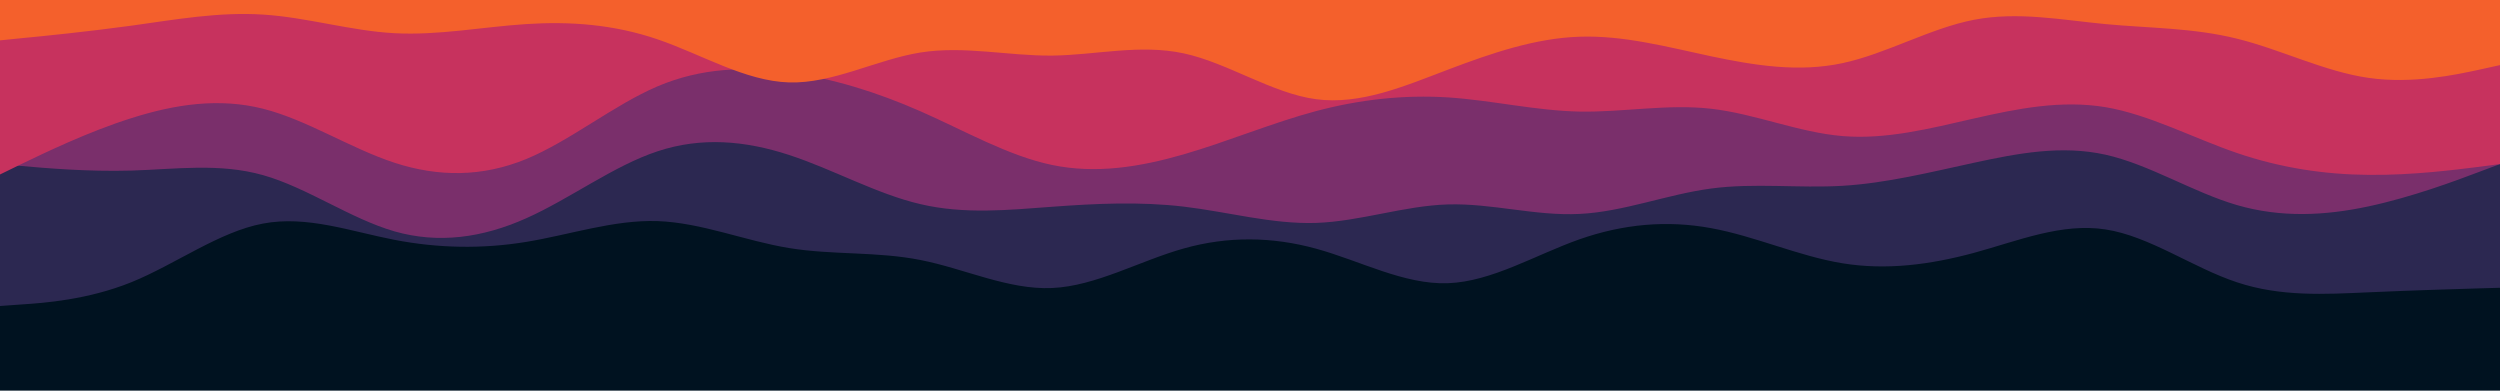
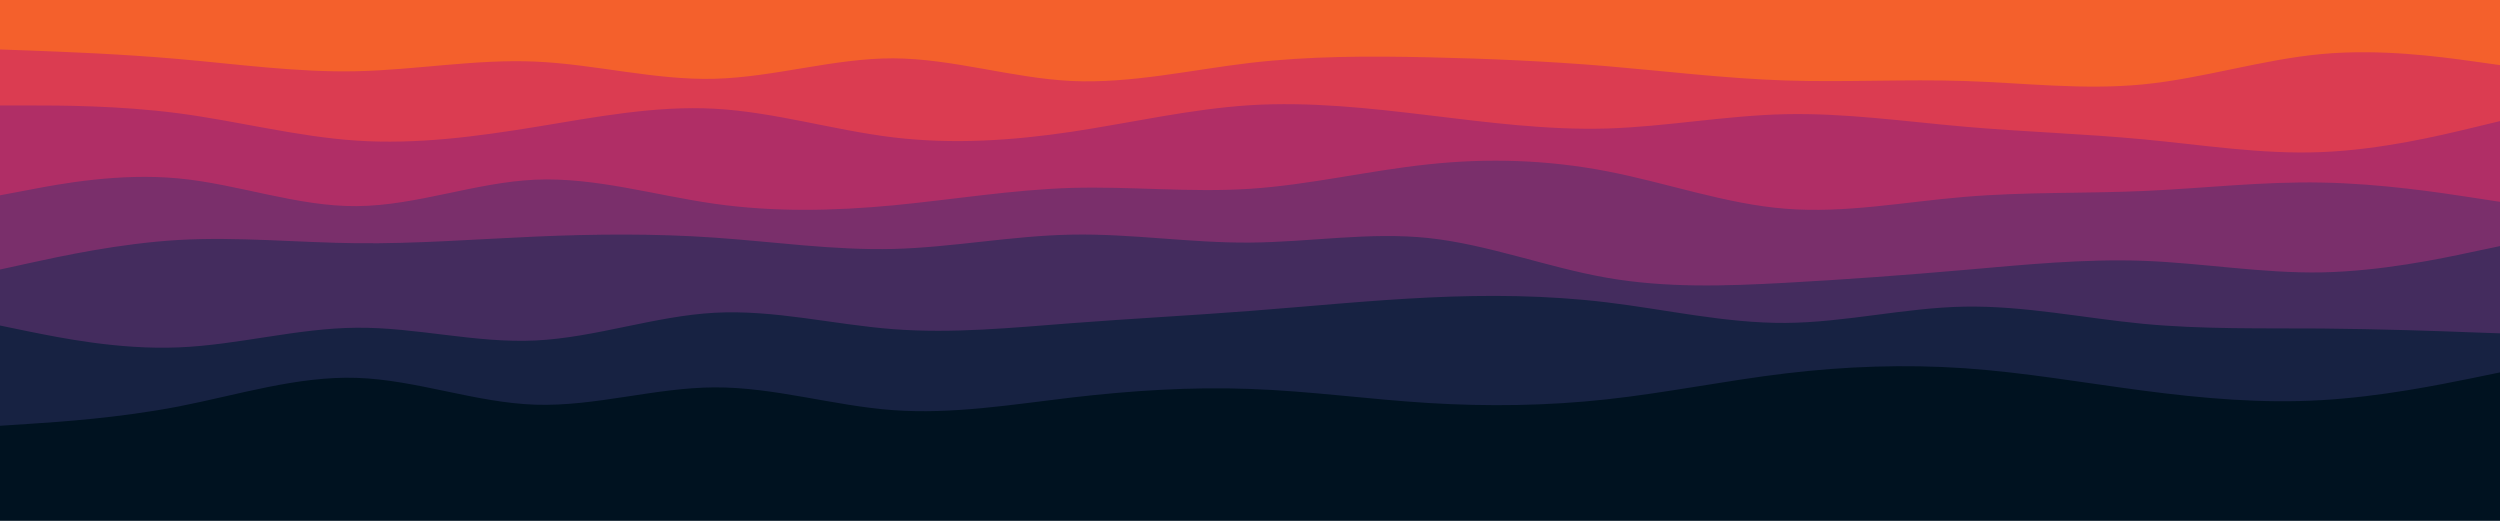
- <svg xmlns="http://www.w3.org/2000/svg" id="visual" viewBox="0 0 1920 300" width="1920" height="300" version="1.1">
-   <rect x="0" y="0" width="1920" height="300" fill="#001220" />
-   <path d="M0 260L16.8 260C33.7 260 67.3 260 101 252.2C134.7 244.3 168.3 228.7 202 234.7C235.7 240.7 269.3 268.3 303 280.3C336.7 292.3 370.3 288.7 404 274.2C437.7 259.7 471.3 234.3 505 234.2C538.7 234 572.3 259 606 263.3C639.7 267.7 673.3 251.3 707 247.8C740.7 244.3 774.3 253.7 808 262C841.7 270.3 875.3 277.7 909.2 272.7C943 267.7 977 250.3 1010.8 243.5C1044.7 236.7 1078.3 240.3 1112 246.5C1145.7 252.7 1179.3 261.3 1213 263.3C1246.7 265.3 1280.3 260.7 1314 255.8C1347.7 251 1381.3 246 1415 247.5C1448.7 249 1482.3 257 1516 260C1549.7 263 1583.3 261 1617 255.5C1650.7 250 1684.3 241 1718 233C1751.7 225 1785.3 218 1819 213.7C1852.7 209.3 1886.3 207.7 1903.2 206.8L1920 206L1920 0L1903.2 0C1886.3 0 1852.7 0 1819 0C1785.3 0 1751.7 0 1718 0C1684.3 0 1650.7 0 1617 0C1583.3 0 1549.7 0 1516 0C1482.3 0 1448.7 0 1415 0C1381.3 0 1347.7 0 1314 0C1280.3 0 1246.7 0 1213 0C1179.3 0 1145.7 0 1112 0C1078.3 0 1044.7 0 1010.8 0C977 0 943 0 909.2 0C875.3 0 841.7 0 808 0C774.3 0 740.7 0 707 0C673.3 0 639.7 0 606 0C572.3 0 538.7 0 505 0C471.3 0 437.7 0 404 0C370.3 0 336.7 0 303 0C269.3 0 235.7 0 202 0C168.3 0 134.7 0 101 0C67.3 0 33.7 0 16.8 0L0 0Z" fill="#001220" />
-   <path d="M0 235L16.8 233.8C33.7 232.7 67.3 230.3 101 216.7C134.7 203 168.3 178 202 171.7C235.7 165.3 269.3 177.7 303 184.2C336.7 190.7 370.3 191.3 404 185.8C437.7 180.3 471.3 168.7 505 169.8C538.7 171 572.3 185 606 190.5C639.7 196 673.3 193 707 199.7C740.7 206.3 774.3 222.7 808 221.2C841.7 219.7 875.3 200.3 909.2 190.8C943 181.3 977 181.7 1010.8 191C1044.7 200.3 1078.3 218.7 1112 217.5C1145.7 216.3 1179.3 195.7 1213 183.8C1246.7 172 1280.3 169 1314 175.2C1347.7 181.3 1381.3 196.7 1415 202.2C1448.7 207.7 1482.3 203.3 1516 194.2C1549.7 185 1583.3 171 1617 176.2C1650.7 181.3 1684.3 205.7 1718 216.8C1751.7 228 1785.3 226 1819 224.5C1852.7 223 1886.3 222 1903.2 221.5L1920 221L1920 0L1903.2 0C1886.3 0 1852.7 0 1819 0C1785.3 0 1751.7 0 1718 0C1684.3 0 1650.7 0 1617 0C1583.3 0 1549.7 0 1516 0C1482.3 0 1448.7 0 1415 0C1381.3 0 1347.7 0 1314 0C1280.3 0 1246.7 0 1213 0C1179.3 0 1145.7 0 1112 0C1078.3 0 1044.7 0 1010.8 0C977 0 943 0 909.2 0C875.3 0 841.7 0 808 0C774.3 0 740.7 0 707 0C673.3 0 639.7 0 606 0C572.3 0 538.7 0 505 0C471.3 0 437.7 0 404 0C370.3 0 336.7 0 303 0C269.3 0 235.7 0 202 0C168.3 0 134.7 0 101 0C67.3 0 33.7 0 16.8 0L0 0Z" fill="#2c2851" />
-   <path d="M0 126L16.8 127.5C33.7 129 67.3 132 101 131C134.7 130 168.3 125 202 134.5C235.7 144 269.3 168 303 177.7C336.7 187.3 370.3 182.7 404 167.7C437.7 152.7 471.3 127.3 505 116.2C538.7 105 572.3 108 606 119C639.7 130 673.3 149 707 156.8C740.7 164.7 774.3 161.3 808 158.8C841.7 156.3 875.3 154.7 909.2 158.7C943 162.7 977 172.3 1010.8 171.2C1044.7 170 1078.3 158 1112 157C1145.7 156 1179.3 166 1213 164.3C1246.7 162.7 1280.3 149.3 1314 144.8C1347.7 140.3 1381.3 144.7 1415 142.7C1448.7 140.7 1482.3 132.3 1516 125C1549.7 117.7 1583.3 111.3 1617 118.8C1650.7 126.3 1684.3 147.7 1718 157.5C1751.7 167.3 1785.3 165.7 1819 158.5C1852.7 151.3 1886.3 138.7 1903.2 132.3L1920 126L1920 0L1903.2 0C1886.3 0 1852.7 0 1819 0C1785.3 0 1751.7 0 1718 0C1684.3 0 1650.7 0 1617 0C1583.3 0 1549.7 0 1516 0C1482.3 0 1448.7 0 1415 0C1381.3 0 1347.7 0 1314 0C1280.3 0 1246.7 0 1213 0C1179.3 0 1145.7 0 1112 0C1078.3 0 1044.7 0 1010.8 0C977 0 943 0 909.2 0C875.3 0 841.7 0 808 0C774.3 0 740.7 0 707 0C673.3 0 639.7 0 606 0C572.3 0 538.7 0 505 0C471.3 0 437.7 0 404 0C370.3 0 336.7 0 303 0C269.3 0 235.7 0 202 0C168.3 0 134.7 0 101 0C67.3 0 33.7 0 16.8 0L0 0Z" fill="#7a2f6b" />
-   <path d="M0 134L16.8 125.8C33.7 117.7 67.3 101.3 101 90.7C134.7 80 168.3 75 202 83.5C235.7 92 269.3 114 303 125C336.7 136 370.3 136 404 122.2C437.7 108.3 471.3 80.7 505 66.3C538.7 52 572.3 51 606 55.7C639.7 60.3 673.3 70.7 707 85.5C740.7 100.3 774.3 119.7 808 126.7C841.7 133.7 875.3 128.3 909.2 118.5C943 108.7 977 94.3 1010.8 85.3C1044.7 76.3 1078.3 72.7 1112 74.8C1145.7 77 1179.3 85 1213 85.7C1246.7 86.3 1280.3 79.7 1314 83.5C1347.7 87.3 1381.3 101.7 1415 104.5C1448.7 107.3 1482.3 98.7 1516 91C1549.7 83.3 1583.3 76.7 1617 82.3C1650.7 88 1684.3 106 1718 117.5C1751.7 129 1785.3 134 1819 134.3C1852.7 134.7 1886.3 130.3 1903.2 128.2L1920 126L1920 0L1903.2 0C1886.3 0 1852.7 0 1819 0C1785.3 0 1751.7 0 1718 0C1684.3 0 1650.7 0 1617 0C1583.3 0 1549.7 0 1516 0C1482.3 0 1448.7 0 1415 0C1381.3 0 1347.7 0 1314 0C1280.3 0 1246.7 0 1213 0C1179.3 0 1145.7 0 1112 0C1078.3 0 1044.7 0 1010.8 0C977 0 943 0 909.2 0C875.3 0 841.7 0 808 0C774.3 0 740.7 0 707 0C673.3 0 639.7 0 606 0C572.3 0 538.7 0 505 0C471.3 0 437.7 0 404 0C370.3 0 336.7 0 303 0C269.3 0 235.7 0 202 0C168.3 0 134.7 0 101 0C67.3 0 33.7 0 16.8 0L0 0Z" fill="#c7325e" />
-   <path d="M0 31L16.8 29.3C33.7 27.7 67.3 24.3 101 19.7C134.7 15 168.3 9 202 11.2C235.7 13.3 269.3 23.7 303 25.5C336.7 27.3 370.3 20.7 404 18.5C437.7 16.3 471.3 18.7 505 30.2C538.7 41.7 572.3 62.3 606 63.3C639.7 64.3 673.3 45.7 707 40.3C740.7 35 774.3 43 808 42.7C841.7 42.3 875.3 33.7 909.2 41C943 48.3 977 71.7 1010.8 76.2C1044.7 80.7 1078.3 66.3 1112 53.5C1145.7 40.7 1179.3 29.3 1213 28.2C1246.7 27 1280.3 36 1314 43.2C1347.7 50.3 1381.3 55.7 1415 48.5C1448.7 41.3 1482.3 21.7 1516 15.2C1549.7 8.7 1583.3 15.3 1617 18.5C1650.7 21.7 1684.3 21.3 1718 29.7C1751.7 38 1785.3 55 1819 59.8C1852.7 64.7 1886.3 57.3 1903.2 53.7L1920 50L1920 0L1903.2 0C1886.3 0 1852.7 0 1819 0C1785.3 0 1751.7 0 1718 0C1684.3 0 1650.7 0 1617 0C1583.3 0 1549.7 0 1516 0C1482.3 0 1448.7 0 1415 0C1381.3 0 1347.7 0 1314 0C1280.3 0 1246.7 0 1213 0C1179.3 0 1145.7 0 1112 0C1078.3 0 1044.7 0 1010.8 0C977 0 943 0 909.2 0C875.3 0 841.7 0 808 0C774.3 0 740.7 0 707 0C673.3 0 639.7 0 606 0C572.3 0 538.7 0 505 0C471.3 0 437.7 0 404 0C370.3 0 336.7 0 303 0C269.3 0 235.7 0 202 0C168.3 0 134.7 0 101 0C67.3 0 33.7 0 16.8 0L0 0Z" fill="#f4602c" />
+ <svg xmlns="http://www.w3.org/2000/svg" id="visual" viewBox="0 0 1920 400" width="1920" height="400" version="1.1">
+   <rect x="0" y="0" width="1920" height="400" fill="#001220" />
+   <path d="M0 346L22.8 351.3C45.7 356.7 91.3 367.3 137 365.3C182.7 363.3 228.3 348.7 274 343.3C319.7 338 365.3 342 411.2 347.3C457 352.7 503 359.3 548.8 359.8C594.7 360.3 640.3 354.7 686 353.3C731.7 352 777.3 355 823 356.2C868.7 357.3 914.3 356.7 960 353.7C1005.7 350.7 1051.3 345.3 1097 348.8C1142.7 352.3 1188.3 364.7 1234 362.7C1279.7 360.7 1325.3 344.3 1371.2 340.7C1417 337 1463 346 1508.8 346.2C1554.7 346.3 1600.3 337.7 1646 333C1691.7 328.3 1737.3 327.7 1783 330.5C1828.7 333.3 1874.3 339.7 1897.2 342.8L1920 346L1920 0L1897.2 0C1874.3 0 1828.7 0 1783 0C1737.3 0 1691.7 0 1646 0C1600.3 0 1554.7 0 1508.8 0C1463 0 1417 0 1371.2 0C1325.3 0 1279.7 0 1234 0C1188.3 0 1142.7 0 1097 0C1051.3 0 1005.7 0 960 0C914.3 0 868.7 0 823 0C777.3 0 731.7 0 686 0C640.3 0 594.7 0 548.8 0C503 0 457 0 411.2 0C365.3 0 319.7 0 274 0C228.3 0 182.7 0 137 0C91.3 0 45.7 0 22.8 0L0 0Z" fill="#001220" />
+   <path d="M0 327L22.8 325.5C45.7 324 91.3 321 137 312.2C182.7 303.3 228.3 288.7 274 290.2C319.7 291.7 365.3 309.3 411.2 310.8C457 312.3 503 297.7 548.8 297.5C594.7 297.3 640.3 311.7 686 315C731.7 318.3 777.3 310.7 823 305.3C868.7 300 914.3 297 960 298.7C1005.7 300.3 1051.3 306.7 1097 309.5C1142.7 312.3 1188.3 311.7 1234 306.7C1279.7 301.7 1325.3 292.3 1371.2 286.8C1417 281.3 1463 279.7 1508.8 282.8C1554.7 286 1600.3 294 1646 300C1691.7 306 1737.3 310 1783 307.3C1828.7 304.7 1874.3 295.3 1897.2 290.7L1920 286L1920 0L1897.2 0C1874.3 0 1828.7 0 1783 0C1737.3 0 1691.7 0 1646 0C1600.3 0 1554.7 0 1508.8 0C1463 0 1417 0 1371.2 0C1325.3 0 1279.7 0 1234 0C1188.3 0 1142.7 0 1097 0C1051.3 0 1005.7 0 960 0C914.3 0 868.7 0 823 0C777.3 0 731.7 0 686 0C640.3 0 594.7 0 548.8 0C503 0 457 0 411.2 0C365.3 0 319.7 0 274 0C228.3 0 182.7 0 137 0C91.3 0 45.7 0 22.8 0L0 0Z" fill="#172242" />
+   <path d="M0 250L22.8 254.7C45.7 259.3 91.3 268.7 137 266.8C182.7 265 228.3 252 274 251.7C319.7 251.3 365.3 263.7 411.2 261.5C457 259.3 503 242.7 548.8 240.2C594.7 237.7 640.3 249.3 686 252.8C731.7 256.3 777.3 251.7 823 248.2C868.7 244.7 914.3 242.3 960 238.8C1005.7 235.3 1051.3 230.7 1097 228.5C1142.7 226.3 1188.3 226.7 1234 232.2C1279.7 237.7 1325.3 248.3 1371.2 248C1417 247.7 1463 236.3 1508.8 235.5C1554.7 234.7 1600.3 244.3 1646 248.7C1691.7 253 1737.3 252 1783 252.3C1828.7 252.7 1874.3 254.3 1897.2 255.2L1920 256L1920 0L1897.2 0C1874.3 0 1828.7 0 1783 0C1737.3 0 1691.7 0 1646 0C1600.3 0 1554.7 0 1508.8 0C1463 0 1417 0 1371.2 0C1325.3 0 1279.7 0 1234 0C1188.3 0 1142.7 0 1097 0C1051.3 0 1005.7 0 960 0C914.3 0 868.7 0 823 0C777.3 0 731.7 0 686 0C640.3 0 594.7 0 548.8 0C503 0 457 0 411.2 0C365.3 0 319.7 0 274 0C228.3 0 182.7 0 137 0C91.3 0 45.7 0 22.8 0L0 0Z" fill="#442c5e" />
+   <path d="M0 207L22.8 202C45.7 197 91.3 187 137 184.3C182.7 181.7 228.3 186.3 274 186.8C319.7 187.3 365.3 183.7 411.2 181.7C457 179.7 503 179.3 548.8 182.5C594.7 185.7 640.3 192.3 686 191.2C731.7 190 777.3 181 823 180.2C868.7 179.3 914.3 186.7 960 186.3C1005.7 186 1051.3 178 1097 182.8C1142.7 187.7 1188.3 205.3 1234 213.3C1279.7 221.3 1325.3 219.7 1371.2 217.2C1417 214.7 1463 211.3 1508.8 207.3C1554.7 203.3 1600.3 198.7 1646 200.3C1691.7 202 1737.3 210 1783 209.2C1828.7 208.3 1874.3 198.7 1897.2 193.8L1920 189L1920 0L1897.2 0C1874.3 0 1828.7 0 1783 0C1737.3 0 1691.7 0 1646 0C1600.3 0 1554.7 0 1508.8 0C1463 0 1417 0 1371.2 0C1325.3 0 1279.7 0 1234 0C1188.3 0 1142.7 0 1097 0C1051.3 0 1005.7 0 960 0C914.3 0 868.7 0 823 0C777.3 0 731.7 0 686 0C640.3 0 594.7 0 548.8 0C503 0 457 0 411.2 0C365.3 0 319.7 0 274 0C228.3 0 182.7 0 137 0C91.3 0 45.7 0 22.8 0L0 0Z" fill="#7a2f6b" />
+   <path d="M0 150L22.8 145.7C45.7 141.3 91.3 132.7 137 137C182.7 141.3 228.3 158.7 274 158.3C319.7 158 365.3 140 411.2 138C457 136 503 150 548.8 156.5C594.7 163 640.3 162 686 157.7C731.7 153.3 777.3 145.7 823 144.3C868.7 143 914.3 148 960 145C1005.7 142 1051.3 131 1097 126.2C1142.7 121.3 1188.3 122.7 1234 131.5C1279.7 140.3 1325.3 156.7 1371.2 160.3C1417 164 1463 155 1508.8 151.2C1554.7 147.3 1600.3 148.7 1646 146.7C1691.7 144.7 1737.3 139.3 1783 140.2C1828.7 141 1874.3 148 1897.2 151.5L1920 155L1920 0L1897.2 0C1874.3 0 1828.7 0 1783 0C1737.3 0 1691.7 0 1646 0C1600.3 0 1554.7 0 1508.8 0C1463 0 1417 0 1371.2 0C1325.3 0 1279.7 0 1234 0C1188.3 0 1142.7 0 1097 0C1051.3 0 1005.7 0 960 0C914.3 0 868.7 0 823 0C777.3 0 731.7 0 686 0C640.3 0 594.7 0 548.8 0C503 0 457 0 411.2 0C365.3 0 319.7 0 274 0C228.3 0 182.7 0 137 0C91.3 0 45.7 0 22.8 0L0 0Z" fill="#b02e66" />
+   <path d="M0 81L22.8 81C45.7 81 91.3 81 137 87C182.7 93 228.3 105 274 108C319.7 111 365.3 105 411.2 97.5C457 90 503 81 548.8 83.5C594.7 86 640.3 100 686 105.5C731.7 111 777.3 108 823 101.2C868.7 94.3 914.3 83.7 960 80.8C1005.7 78 1051.3 83 1097 88.5C1142.7 94 1188.3 100 1234 98.7C1279.7 97.3 1325.3 88.7 1371.2 87.7C1417 86.7 1463 93.3 1508.8 97.3C1554.7 101.3 1600.3 102.7 1646 107C1691.7 111.3 1737.3 118.7 1783 116.8C1828.7 115 1874.3 104 1897.2 98.5L1920 93L1920 0L1897.2 0C1874.3 0 1828.7 0 1783 0C1737.3 0 1691.7 0 1646 0C1600.3 0 1554.7 0 1508.8 0C1463 0 1417 0 1371.2 0C1325.3 0 1279.7 0 1234 0C1188.3 0 1142.7 0 1097 0C1051.3 0 1005.7 0 960 0C914.3 0 868.7 0 823 0C777.3 0 731.7 0 686 0C640.3 0 594.7 0 548.8 0C503 0 457 0 411.2 0C365.3 0 319.7 0 274 0C228.3 0 182.7 0 137 0C91.3 0 45.7 0 22.8 0L0 0Z" fill="#db3c51" />
+   <path d="M0 38L22.8 38.8C45.7 39.7 91.3 41.3 137 45.3C182.7 49.3 228.3 55.7 274 54.7C319.7 53.7 365.3 45.3 411.2 47.3C457 49.3 503 61.7 548.8 60.5C594.7 59.3 640.3 44.7 686 44.8C731.7 45 777.3 60 823 62.2C868.7 64.3 914.3 53.7 960 48.3C1005.7 43 1051.3 43 1097 44C1142.7 45 1188.3 47 1234 50.8C1279.7 54.7 1325.3 60.3 1371.2 61.8C1417 63.3 1463 60.7 1508.8 62.2C1554.7 63.7 1600.3 69.3 1646 64.8C1691.7 60.3 1737.3 45.7 1783 41.5C1828.7 37.3 1874.3 43.7 1897.2 46.8L1920 50L1920 0L1897.2 0C1874.3 0 1828.7 0 1783 0C1737.3 0 1691.7 0 1646 0C1600.3 0 1554.7 0 1508.8 0C1463 0 1417 0 1371.2 0C1325.3 0 1279.7 0 1234 0C1188.3 0 1142.7 0 1097 0C1051.3 0 1005.7 0 960 0C914.3 0 868.7 0 823 0C777.3 0 731.7 0 686 0C640.3 0 594.7 0 548.8 0C503 0 457 0 411.2 0C365.3 0 319.7 0 274 0C228.3 0 182.7 0 137 0C91.3 0 45.7 0 22.8 0L0 0Z" fill="#f4602c" />
</svg>
